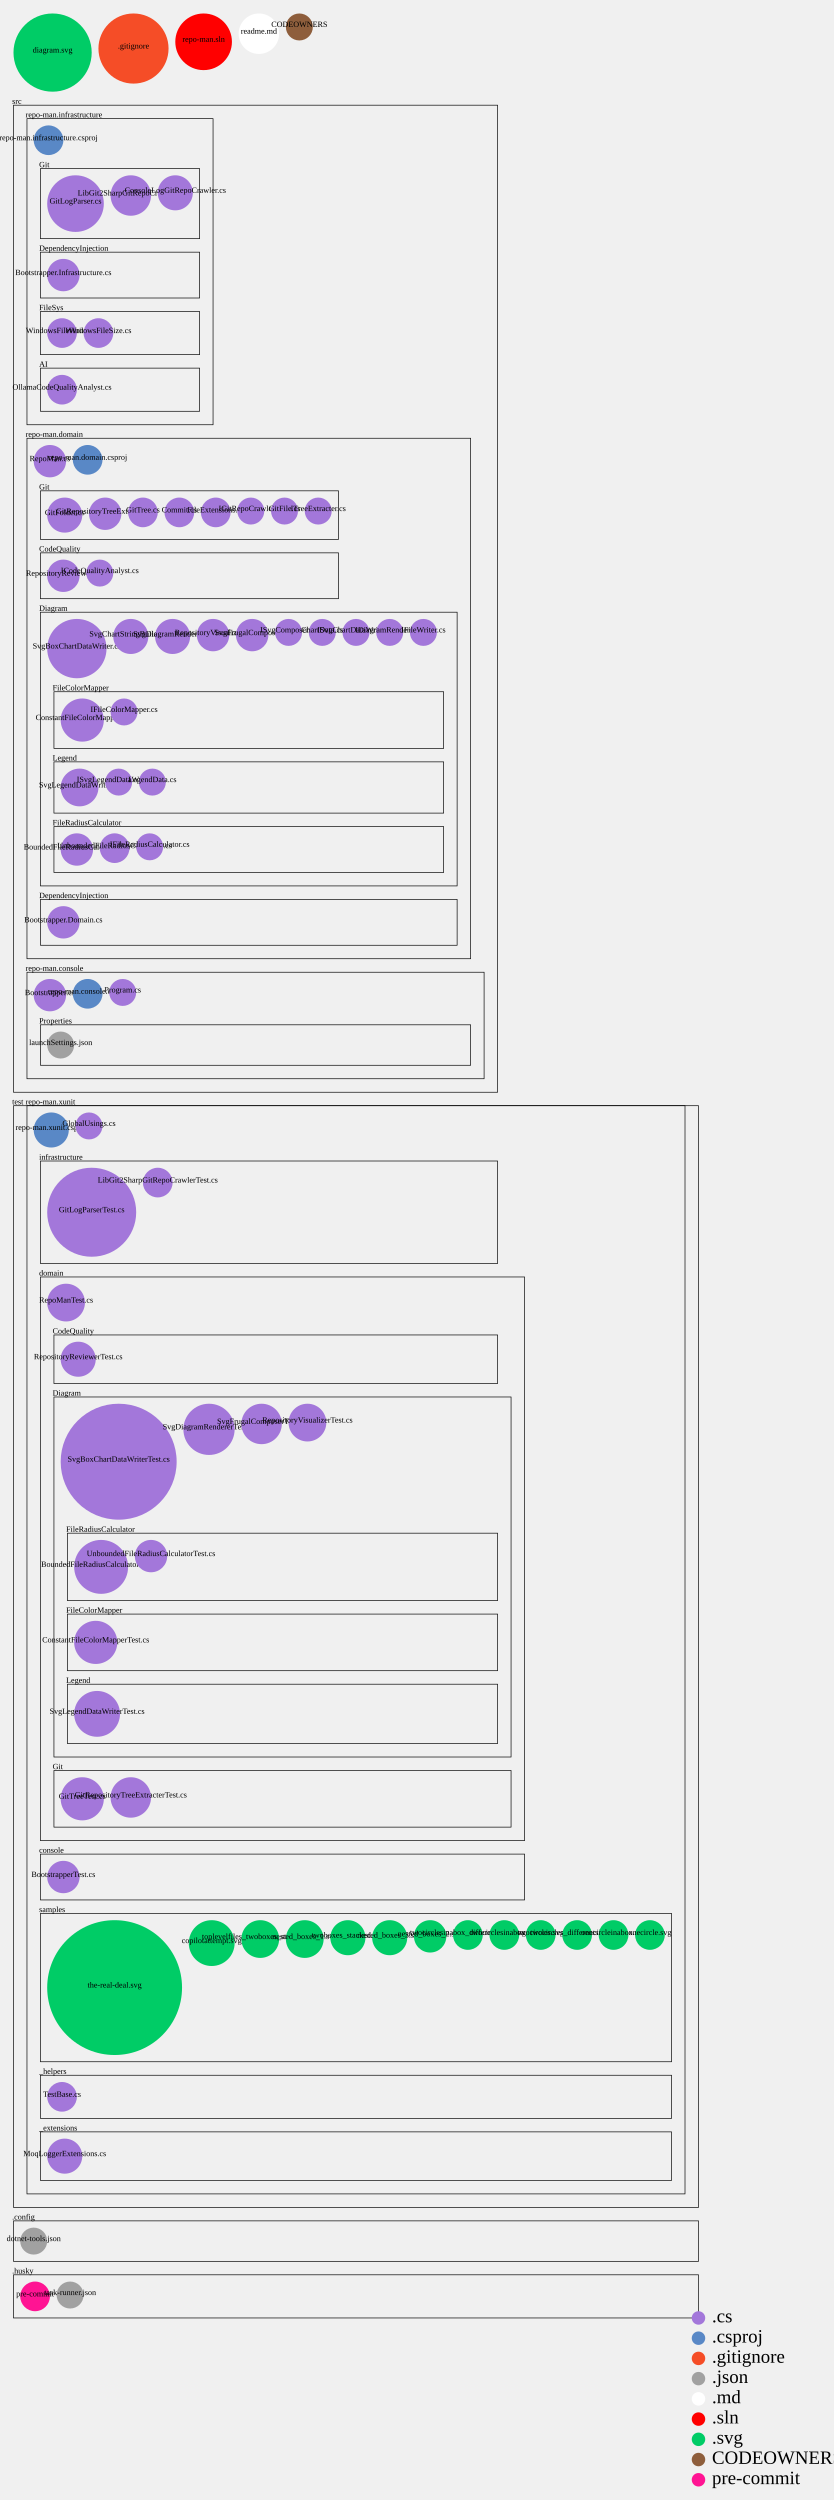
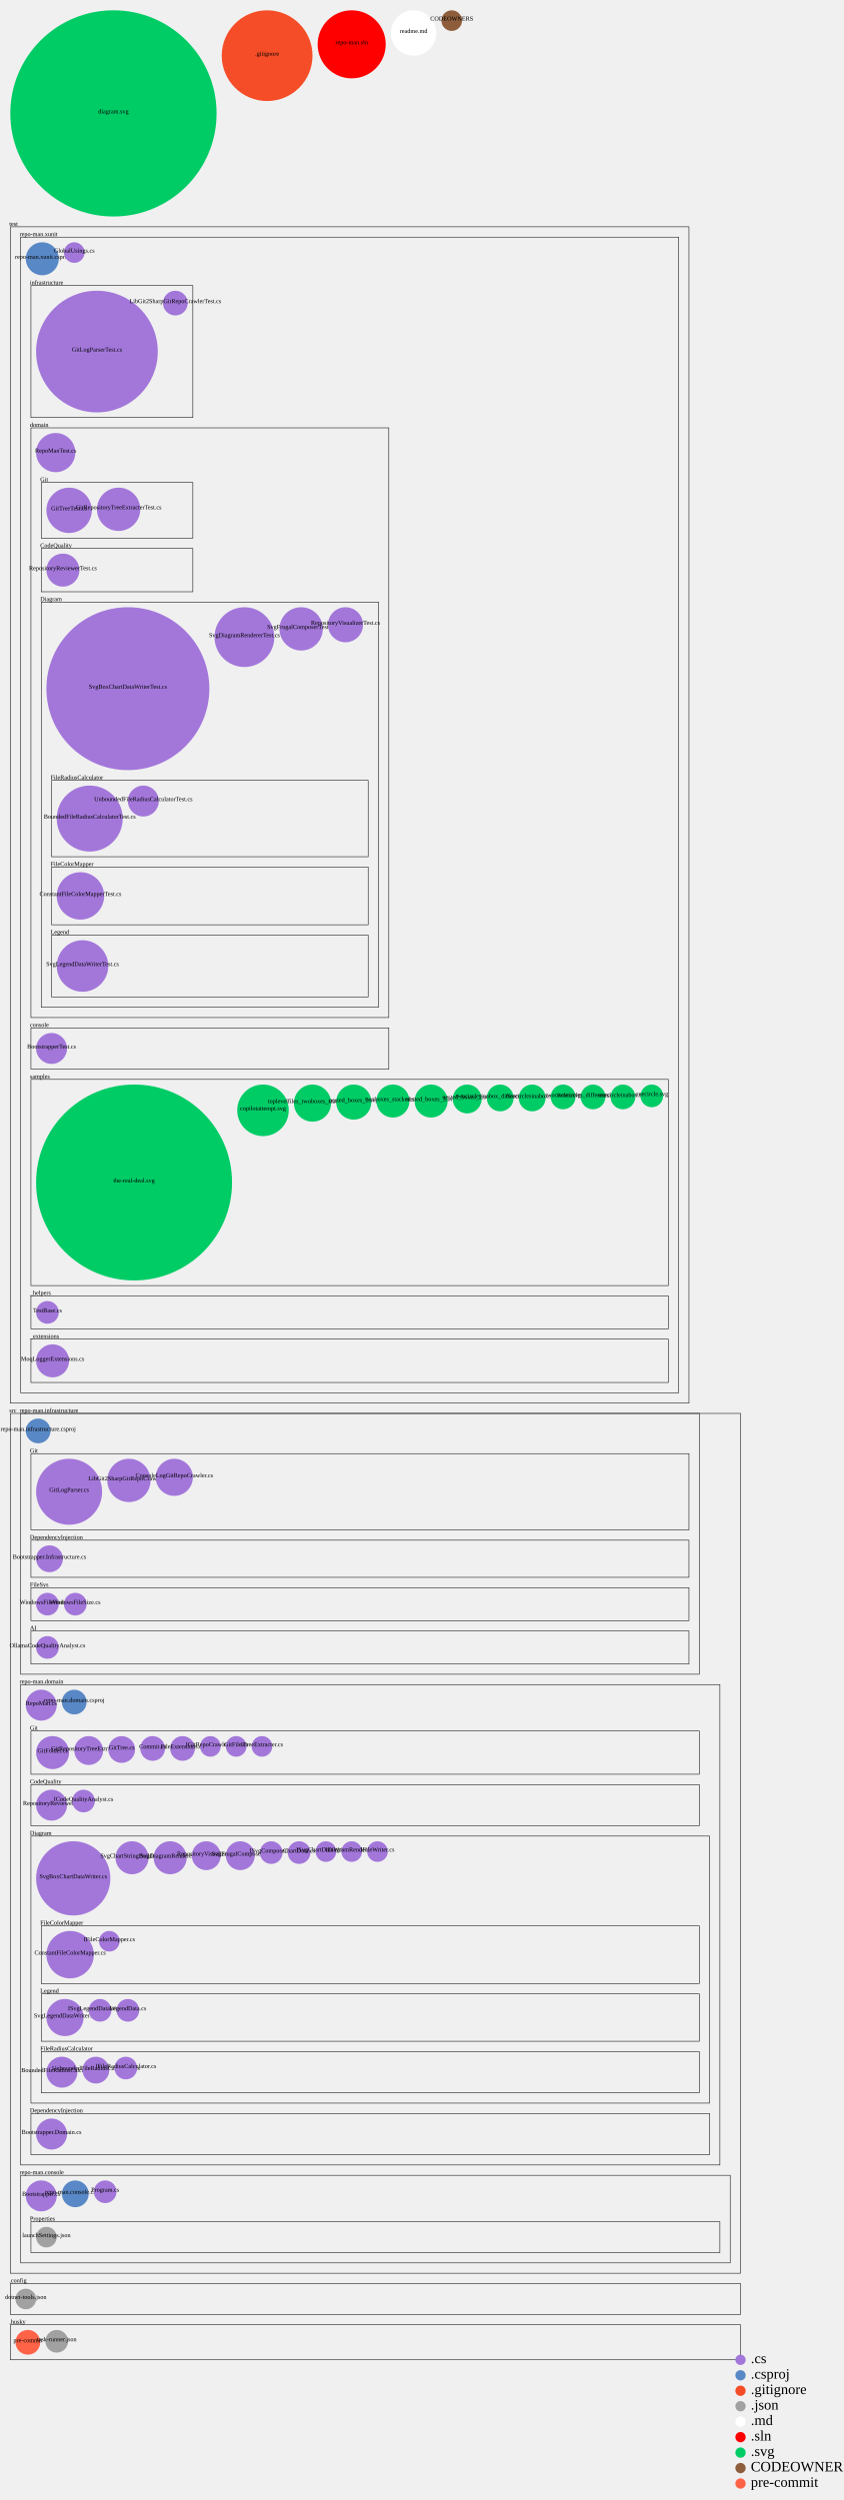
- <svg xmlns="http://www.w3.org/2000/svg" width="618" height="1854" style="background:blanchedalmond;">
-   <g style="fill:#00CC66" transform="translate(39,39)">
+ <svg xmlns="http://www.w3.org/2000/svg" width="818" height="2424" style="background:blanchedalmond;">
+   <g style="fill:#00CC66" transform="translate(110,110)">
+     <circle r="100" />
+     <text style="fill:black" font-size="6" alignment-baseline="middle" text-anchor="middle">diagram.svg</text>
+   </g>
+   <g style="fill:#F54D27" transform="translate(259,54)">
+     <circle r="44" />
+     <text style="fill:black" font-size="6" alignment-baseline="middle" text-anchor="middle">.gitignore</text>
+   </g>
+   <g style="fill:#FF0000" transform="translate(341,43)">
+     <circle r="33" />
+     <text style="fill:black" font-size="6" alignment-baseline="middle" text-anchor="middle">repo-man.sln</text>
+   </g>
+   <g style="fill:#FFFFFF" transform="translate(401,32)">
+     <circle r="22" />
+     <text style="fill:black" font-size="6" alignment-baseline="middle" text-anchor="middle">readme.md</text>
+   </g>
+   <g style="fill:#8E5E3C" transform="translate(438,20)">
+     <circle r="10" />
+     <text style="fill:black" font-size="6" alignment-baseline="middle" text-anchor="middle">CODEOWNERS</text>
+   </g>
+   <g style="fill:#5988C6" transform="translate(41,251)">
+     <circle r="16" />
+     <text style="fill:black" font-size="6" alignment-baseline="middle" text-anchor="middle">repo-man.xunit.csproj</text>
+   </g>
+   <g style="fill:#A377DA" transform="translate(72,245)">
+     <circle r="10" />
+     <text style="fill:black" font-size="6" alignment-baseline="middle" text-anchor="middle">GlobalUsings.cs</text>
+   </g>
+   <g style="fill:#A377DA" transform="translate(94,341)">
+     <circle r="59" />
+     <text style="fill:black" font-size="6" alignment-baseline="middle" text-anchor="middle">GitLogParserTest.cs</text>
+   </g>
+   <g style="fill:#A377DA" transform="translate(170,294)">
+     <circle r="12" />
+     <text style="fill:black" font-size="6" alignment-baseline="middle" text-anchor="middle">LibGit2SharpGitRepoCrawlerTest.cs</text>
+   </g>
+   <g transform="translate(30,277)">
+     <rect fill="none" stroke-width="0.5" stroke="black" width="157" height="128" />
+     <text style="fill:black" font-size="6" transform="translate(-1,-1)">infrastructure</text>
+   </g>
+   <g style="fill:#A377DA" transform="translate(54,439)">
+     <circle r="19" />
+     <text style="fill:black" font-size="6" alignment-baseline="middle" text-anchor="middle">RepoManTest.cs</text>
+   </g>
+   <g style="fill:#A377DA" transform="translate(67,495)">
+     <circle r="22" />
+     <text style="fill:black" font-size="6" alignment-baseline="middle" text-anchor="middle">GitTreeTest.cs</text>
+   </g>
+   <g style="fill:#A377DA" transform="translate(115,494)">
+     <circle r="21" />
+     <text style="fill:black" font-size="6" alignment-baseline="middle" text-anchor="middle">GitRepositoryTreeExtracterTest.cs</text>
+   </g>
+   <g transform="translate(40,468)">
+     <rect fill="none" stroke-width="0.5" stroke="black" width="147" height="54" />
+     <text style="fill:black" font-size="6" transform="translate(-1,-1)">Git</text>
+   </g>
+   <g style="fill:#A377DA" transform="translate(61,553)">
+     <circle r="16" />
+     <text style="fill:black" font-size="6" alignment-baseline="middle" text-anchor="middle">RepositoryReviewerTest.cs</text>
+   </g>
+   <g transform="translate(40,532)">
+     <rect fill="none" stroke-width="0.5" stroke="black" width="147" height="42" />
+     <text style="fill:black" font-size="6" transform="translate(-1,-1)">CodeQuality</text>
+   </g>
+   <g style="fill:#A377DA" transform="translate(124,668)">
+     <circle r="79" />
+     <text style="fill:black" font-size="6" alignment-baseline="middle" text-anchor="middle">SvgBoxChartDataWriterTest.cs</text>
+   </g>
+   <g style="fill:#A377DA" transform="translate(237,618)">
    <circle r="29" />
-     <text style="fill:black" font-size="6" alignment-baseline="middle" text-anchor="middle">diagram.svg</text>
-   </g>
-   <g style="fill:#F54D27" transform="translate(99,36)">
-     <circle r="26" />
-     <text style="fill:black" font-size="6" alignment-baseline="middle" text-anchor="middle">.gitignore</text>
-   </g>
-   <g style="fill:#FF0000" transform="translate(151,31)">
+     <text style="fill:black" font-size="6" alignment-baseline="middle" text-anchor="middle">SvgDiagramRendererTest.cs</text>
+   </g>
+   <g style="fill:#A377DA" transform="translate(292,610)">
    <circle r="21" />
-     <text style="fill:black" font-size="6" alignment-baseline="middle" text-anchor="middle">repo-man.sln</text>
-   </g>
-   <g style="fill:#FFFFFF" transform="translate(192,25)">
-     <circle r="15" />
-     <text style="fill:black" font-size="6" alignment-baseline="middle" text-anchor="middle">readme.md</text>
-   </g>
-   <g style="fill:#8E5E3C" transform="translate(222,20)">
-     <circle r="10" />
-     <text style="fill:black" font-size="6" alignment-baseline="middle" text-anchor="middle">CODEOWNERS</text>
-   </g>
-   <g style="fill:#5988C6" transform="translate(36,104)">
-     <circle r="11" />
+     <text style="fill:black" font-size="6" alignment-baseline="middle" text-anchor="middle">SvgFrugalComposerTest.cs</text>
+   </g>
+   <g style="fill:#A377DA" transform="translate(335,606)">
+     <circle r="17" />
+     <text style="fill:black" font-size="6" alignment-baseline="middle" text-anchor="middle">RepositoryVisualizerTest.cs</text>
+   </g>
+   <g style="fill:#A377DA" transform="translate(87,794)">
+     <circle r="32" />
+     <text style="fill:black" font-size="6" alignment-baseline="middle" text-anchor="middle">BoundedFileRadiusCalculatorTest.cs</text>
+   </g>
+   <g style="fill:#A377DA" transform="translate(139,777)">
+     <circle r="15" />
+     <text style="fill:black" font-size="6" alignment-baseline="middle" text-anchor="middle">UnboundedFileRadiusCalculatorTest.cs</text>
+   </g>
+   <g transform="translate(50,757)">
+     <rect fill="none" stroke-width="0.5" stroke="black" width="307" height="74" />
+     <text style="fill:black" font-size="6" transform="translate(-1,-1)">FileRadiusCalculator</text>
+   </g>
+   <g style="fill:#A377DA" transform="translate(78,869)">
+     <circle r="23" />
+     <text style="fill:black" font-size="6" alignment-baseline="middle" text-anchor="middle">ConstantFileColorMapperTest.cs</text>
+   </g>
+   <g transform="translate(50,841)">
+     <rect fill="none" stroke-width="0.5" stroke="black" width="307" height="56" />
+     <text style="fill:black" font-size="6" transform="translate(-1,-1)">FileColorMapper</text>
+   </g>
+   <g style="fill:#A377DA" transform="translate(80,937)">
+     <circle r="25" />
+     <text style="fill:black" font-size="6" alignment-baseline="middle" text-anchor="middle">SvgLegendDataWriterTest.cs</text>
+   </g>
+   <g transform="translate(50,907)">
+     <rect fill="none" stroke-width="0.5" stroke="black" width="307" height="60" />
+     <text style="fill:black" font-size="6" transform="translate(-1,-1)">Legend</text>
+   </g>
+   <g transform="translate(40,584)">
+     <rect fill="none" stroke-width="0.5" stroke="black" width="327" height="393" />
+     <text style="fill:black" font-size="6" transform="translate(-1,-1)">Diagram</text>
+   </g>
+   <g transform="translate(30,415)">
+     <rect fill="none" stroke-width="0.5" stroke="black" width="347" height="572" />
+     <text style="fill:black" font-size="6" transform="translate(-1,-1)">domain</text>
+   </g>
+   <g style="fill:#A377DA" transform="translate(50,1017)">
+     <circle r="15" />
+     <text style="fill:black" font-size="6" alignment-baseline="middle" text-anchor="middle">BootstrapperTest.cs</text>
+   </g>
+   <g transform="translate(30,997)">
+     <rect fill="none" stroke-width="0.5" stroke="black" width="347" height="40" />
+     <text style="fill:black" font-size="6" transform="translate(-1,-1)">console</text>
+   </g>
+   <g style="fill:#00CC66" transform="translate(130,1147)">
+     <circle r="95" />
+     <text style="fill:black" font-size="6" alignment-baseline="middle" text-anchor="middle">the-real-deal.svg</text>
+   </g>
+   <g style="fill:#00CC66" transform="translate(255,1077)">
+     <circle r="25" />
+     <text style="fill:black" font-size="6" alignment-baseline="middle" text-anchor="middle">copilotattempt.svg</text>
+   </g>
+   <g style="fill:#00CC66" transform="translate(303,1070)">
+     <circle r="18" />
+     <text style="fill:black" font-size="6" alignment-baseline="middle" text-anchor="middle">toplevelfiles_twoboxes_stacked.svg</text>
+   </g>
+   <g style="fill:#00CC66" transform="translate(343,1069)">
+     <circle r="17" />
+     <text style="fill:black" font-size="6" alignment-baseline="middle" text-anchor="middle">nested_boxes_1.svg</text>
+   </g>
+   <g style="fill:#00CC66" transform="translate(381,1068)">
+     <circle r="16" />
+     <text style="fill:black" font-size="6" alignment-baseline="middle" text-anchor="middle">twoboxes_stacked.svg</text>
+   </g>
+   <g style="fill:#00CC66" transform="translate(418,1068)">
+     <circle r="16" />
+     <text style="fill:black" font-size="6" alignment-baseline="middle" text-anchor="middle">nested_boxes_3.svg</text>
+   </g>
+   <g style="fill:#00CC66" transform="translate(453,1066)">
+     <circle r="14" />
+     <text style="fill:black" font-size="6" alignment-baseline="middle" text-anchor="middle">nested_boxes_2.svg</text>
+   </g>
+   <g style="fill:#00CC66" transform="translate(485,1065)">
+     <circle r="13" />
+     <text style="fill:black" font-size="6" alignment-baseline="middle" text-anchor="middle">twocirclesinabox_differentsizes.svg</text>
+   </g>
+   <g style="fill:#00CC66" transform="translate(516,1065)">
+     <circle r="13" />
+     <text style="fill:black" font-size="6" alignment-baseline="middle" text-anchor="middle">twocirclesinabox.svg</text>
+   </g>
+   <g style="fill:#00CC66" transform="translate(546,1064)">
+     <circle r="12" />
+     <text style="fill:black" font-size="6" alignment-baseline="middle" text-anchor="middle">twocircles.svg</text>
+   </g>
+   <g style="fill:#00CC66" transform="translate(575,1064)">
+     <circle r="12" />
+     <text style="fill:black" font-size="6" alignment-baseline="middle" text-anchor="middle">twocircles_differentsizes.svg</text>
+   </g>
+   <g style="fill:#00CC66" transform="translate(604,1064)">
+     <circle r="12" />
+     <text style="fill:black" font-size="6" alignment-baseline="middle" text-anchor="middle">onecircleinabox.svg</text>
+   </g>
+   <g style="fill:#00CC66" transform="translate(632,1063)">
+     <circle r="11" />
+     <text style="fill:black" font-size="6" alignment-baseline="middle" text-anchor="middle">onecircle.svg</text>
+   </g>
+   <g transform="translate(30,1047)">
+     <rect fill="none" stroke-width="0.5" stroke="black" width="618" height="200" />
+     <text style="fill:black" font-size="6" transform="translate(-1,-1)">samples</text>
+   </g>
+   <g style="fill:#A377DA" transform="translate(46,1273)">
+     <circle r="11" />
+     <text style="fill:black" font-size="6" alignment-baseline="middle" text-anchor="middle">TestBase.cs</text>
+   </g>
+   <g transform="translate(30,1257)">
+     <rect fill="none" stroke-width="0.5" stroke="black" width="618" height="32" />
+     <text style="fill:black" font-size="6" transform="translate(-1,-1)">_helpers</text>
+   </g>
+   <g style="fill:#A377DA" transform="translate(51,1320)">
+     <circle r="16" />
+     <text style="fill:black" font-size="6" alignment-baseline="middle" text-anchor="middle">MoqLoggerExtensions.cs</text>
+   </g>
+   <g transform="translate(30,1299)">
+     <rect fill="none" stroke-width="0.5" stroke="black" width="618" height="42" />
+     <text style="fill:black" font-size="6" transform="translate(-1,-1)">_extensions</text>
+   </g>
+   <g transform="translate(20,230)">
+     <rect fill="none" stroke-width="0.5" stroke="black" width="638" height="1121" />
+     <text style="fill:black" font-size="6" transform="translate(-1,-1)">repo-man.xunit</text>
+   </g>
+   <g transform="translate(10,220)">
+     <rect fill="none" stroke-width="0.5" stroke="black" width="658" height="1141" />
+     <text style="fill:black" font-size="6" transform="translate(-1,-1)">test</text>
+   </g>
+   <g style="fill:#5988C6" transform="translate(37,1388)">
+     <circle r="12" />
    <text style="fill:black" font-size="6" alignment-baseline="middle" text-anchor="middle">repo-man.infrastructure.csproj</text>
  </g>
-   <g style="fill:#A377DA" transform="translate(56,151)">
+   <g style="fill:#A377DA" transform="translate(67,1447)">
+     <circle r="32" />
+     <text style="fill:black" font-size="6" alignment-baseline="middle" text-anchor="middle">GitLogParser.cs</text>
+   </g>
+   <g style="fill:#A377DA" transform="translate(125,1436)">
    <circle r="21" />
-     <text style="fill:black" font-size="6" alignment-baseline="middle" text-anchor="middle">GitLogParser.cs</text>
-   </g>
-   <g style="fill:#A377DA" transform="translate(97,145)">
-     <circle r="15" />
    <text style="fill:black" font-size="6" alignment-baseline="middle" text-anchor="middle">LibGit2SharpGitRepoCrawler.cs</text>
  </g>
-   <g style="fill:#A377DA" transform="translate(130,143)">
+   <g style="fill:#A377DA" transform="translate(169,1433)">
+     <circle r="18" />
+     <text style="fill:black" font-size="6" alignment-baseline="middle" text-anchor="middle">ConsoleLogGitRepoCrawler.cs</text>
+   </g>
+   <g transform="translate(30,1410)">
+     <rect fill="none" stroke-width="0.5" stroke="black" width="638" height="74" />
+     <text style="fill:black" font-size="6" transform="translate(-1,-1)">Git</text>
+   </g>
+   <g style="fill:#A377DA" transform="translate(48,1512)">
    <circle r="13" />
-     <text style="fill:black" font-size="6" alignment-baseline="middle" text-anchor="middle">ConsoleLogGitRepoCrawler.cs</text>
-   </g>
-   <g transform="translate(30,125)">
-     <rect fill="none" stroke-width="0.5" stroke="black" width="118" height="52" />
+     <text style="fill:black" font-size="6" alignment-baseline="middle" text-anchor="middle">Bootstrapper.Infrastructure.cs</text>
+   </g>
+   <g transform="translate(30,1494)">
+     <rect fill="none" stroke-width="0.5" stroke="black" width="638" height="36" />
+     <text style="fill:black" font-size="6" transform="translate(-1,-1)">DependencyInjection</text>
+   </g>
+   <g style="fill:#A377DA" transform="translate(46,1556)">
+     <circle r="11" />
+     <text style="fill:black" font-size="6" alignment-baseline="middle" text-anchor="middle">WindowsFileWriter.cs</text>
+   </g>
+   <g style="fill:#A377DA" transform="translate(73,1556)">
+     <circle r="11" />
+     <text style="fill:black" font-size="6" alignment-baseline="middle" text-anchor="middle">WindowsFileSize.cs</text>
+   </g>
+   <g transform="translate(30,1540)">
+     <rect fill="none" stroke-width="0.5" stroke="black" width="638" height="32" />
+     <text style="fill:black" font-size="6" transform="translate(-1,-1)">FileSys</text>
+   </g>
+   <g style="fill:#A377DA" transform="translate(46,1598)">
+     <circle r="11" />
+     <text style="fill:black" font-size="6" alignment-baseline="middle" text-anchor="middle">OllamaCodeQualityAnalyst.cs</text>
+   </g>
+   <g transform="translate(30,1582)">
+     <rect fill="none" stroke-width="0.5" stroke="black" width="638" height="32" />
+     <text style="fill:black" font-size="6" transform="translate(-1,-1)">AI</text>
+   </g>
+   <g transform="translate(20,1371)">
+     <rect fill="none" stroke-width="0.5" stroke="black" width="658" height="253" />
+     <text style="fill:black" font-size="6" transform="translate(-1,-1)">repo-man.infrastructure</text>
+   </g>
+   <g style="fill:#A377DA" transform="translate(40,1654)">
+     <circle r="15" />
+     <text style="fill:black" font-size="6" alignment-baseline="middle" text-anchor="middle">RepoMan.cs</text>
+   </g>
+   <g style="fill:#5988C6" transform="translate(72,1651)">
+     <circle r="12" />
+     <text style="fill:black" font-size="6" alignment-baseline="middle" text-anchor="middle">repo-man.domain.csproj</text>
+   </g>
+   <g style="fill:#A377DA" transform="translate(51,1700)">
+     <circle r="16" />
+     <text style="fill:black" font-size="6" alignment-baseline="middle" text-anchor="middle">GitFolder.cs</text>
+   </g>
+   <g style="fill:#A377DA" transform="translate(86,1698)">
+     <circle r="14" />
+     <text style="fill:black" font-size="6" alignment-baseline="middle" text-anchor="middle">GitRepositoryTreeExtracter.cs</text>
+   </g>
+   <g style="fill:#A377DA" transform="translate(118,1697)">
+     <circle r="13" />
+     <text style="fill:black" font-size="6" alignment-baseline="middle" text-anchor="middle">GitTree.cs</text>
+   </g>
+   <g style="fill:#A377DA" transform="translate(148,1696)">
+     <circle r="12" />
+     <text style="fill:black" font-size="6" alignment-baseline="middle" text-anchor="middle">Commit.cs</text>
+   </g>
+   <g style="fill:#A377DA" transform="translate(177,1696)">
+     <circle r="12" />
+     <text style="fill:black" font-size="6" alignment-baseline="middle" text-anchor="middle">FileExtensions.cs</text>
+   </g>
+   <g style="fill:#A377DA" transform="translate(204,1694)">
+     <circle r="10" />
+     <text style="fill:black" font-size="6" alignment-baseline="middle" text-anchor="middle">IGitRepoCrawler.cs</text>
+   </g>
+   <g style="fill:#A377DA" transform="translate(229,1694)">
+     <circle r="10" />
+     <text style="fill:black" font-size="6" alignment-baseline="middle" text-anchor="middle">GitFile.cs</text>
+   </g>
+   <g style="fill:#A377DA" transform="translate(254,1694)">
+     <circle r="10" />
+     <text style="fill:black" font-size="6" alignment-baseline="middle" text-anchor="middle">ITreeExtracter.cs</text>
+   </g>
+   <g transform="translate(30,1679)">
+     <rect fill="none" stroke-width="0.5" stroke="black" width="648" height="42" />
    <text style="fill:black" font-size="6" transform="translate(-1,-1)">Git</text>
  </g>
-   <g style="fill:#A377DA" transform="translate(47,204)">
-     <circle r="12" />
-     <text style="fill:black" font-size="6" alignment-baseline="middle" text-anchor="middle">Bootstrapper.Infrastructure.cs</text>
-   </g>
-   <g transform="translate(30,187)">
-     <rect fill="none" stroke-width="0.5" stroke="black" width="118" height="34" />
+   <g style="fill:#A377DA" transform="translate(50,1751)">
+     <circle r="15" />
+     <text style="fill:black" font-size="6" alignment-baseline="middle" text-anchor="middle">RepositoryReviewer.cs</text>
+   </g>
+   <g style="fill:#A377DA" transform="translate(81,1747)">
+     <circle r="11" />
+     <text style="fill:black" font-size="6" alignment-baseline="middle" text-anchor="middle">ICodeQualityAnalyst.cs</text>
+   </g>
+   <g transform="translate(30,1731)">
+     <rect fill="none" stroke-width="0.5" stroke="black" width="648" height="40" />
+     <text style="fill:black" font-size="6" transform="translate(-1,-1)">CodeQuality</text>
+   </g>
+   <g style="fill:#A377DA" transform="translate(71,1822)">
+     <circle r="36" />
+     <text style="fill:black" font-size="6" alignment-baseline="middle" text-anchor="middle">SvgBoxChartDataWriter.cs</text>
+   </g>
+   <g style="fill:#A377DA" transform="translate(128,1802)">
+     <circle r="16" />
+     <text style="fill:black" font-size="6" alignment-baseline="middle" text-anchor="middle">SvgChartStringBuilder.cs</text>
+   </g>
+   <g style="fill:#A377DA" transform="translate(165,1802)">
+     <circle r="16" />
+     <text style="fill:black" font-size="6" alignment-baseline="middle" text-anchor="middle">SvgDiagramRenderer.cs</text>
+   </g>
+   <g style="fill:#A377DA" transform="translate(200,1800)">
+     <circle r="14" />
+     <text style="fill:black" font-size="6" alignment-baseline="middle" text-anchor="middle">RepositoryVisualizer.cs</text>
+   </g>
+   <g style="fill:#A377DA" transform="translate(233,1800)">
+     <circle r="14" />
+     <text style="fill:black" font-size="6" alignment-baseline="middle" text-anchor="middle">SvgFrugalComposer.cs</text>
+   </g>
+   <g style="fill:#A377DA" transform="translate(263,1797)">
+     <circle r="11" />
+     <text style="fill:black" font-size="6" alignment-baseline="middle" text-anchor="middle">ISvgComposer.cs</text>
+   </g>
+   <g style="fill:#A377DA" transform="translate(290,1797)">
+     <circle r="11" />
+     <text style="fill:black" font-size="6" alignment-baseline="middle" text-anchor="middle">ChartData.cs</text>
+   </g>
+   <g style="fill:#A377DA" transform="translate(316,1796)">
+     <circle r="10" />
+     <text style="fill:black" font-size="6" alignment-baseline="middle" text-anchor="middle">ISvgChartDataWriter.cs</text>
+   </g>
+   <g style="fill:#A377DA" transform="translate(341,1796)">
+     <circle r="10" />
+     <text style="fill:black" font-size="6" alignment-baseline="middle" text-anchor="middle">IDiagramRenderer.cs</text>
+   </g>
+   <g style="fill:#A377DA" transform="translate(366,1796)">
+     <circle r="10" />
+     <text style="fill:black" font-size="6" alignment-baseline="middle" text-anchor="middle">IFileWriter.cs</text>
+   </g>
+   <g style="fill:#A377DA" transform="translate(68,1896)">
+     <circle r="23" />
+     <text style="fill:black" font-size="6" alignment-baseline="middle" text-anchor="middle">ConstantFileColorMapper.cs</text>
+   </g>
+   <g style="fill:#A377DA" transform="translate(106,1883)">
+     <circle r="10" />
+     <text style="fill:black" font-size="6" alignment-baseline="middle" text-anchor="middle">IFileColorMapper.cs</text>
+   </g>
+   <g transform="translate(40,1868)">
+     <rect fill="none" stroke-width="0.5" stroke="black" width="638" height="56" />
+     <text style="fill:black" font-size="6" transform="translate(-1,-1)">FileColorMapper</text>
+   </g>
+   <g style="fill:#A377DA" transform="translate(63,1957)">
+     <circle r="18" />
+     <text style="fill:black" font-size="6" alignment-baseline="middle" text-anchor="middle">SvgLegendDataWriter.cs</text>
+   </g>
+   <g style="fill:#A377DA" transform="translate(97,1950)">
+     <circle r="11" />
+     <text style="fill:black" font-size="6" alignment-baseline="middle" text-anchor="middle">ISvgLegendDataWriter.cs</text>
+   </g>
+   <g style="fill:#A377DA" transform="translate(124,1950)">
+     <circle r="11" />
+     <text style="fill:black" font-size="6" alignment-baseline="middle" text-anchor="middle">LegendData.cs</text>
+   </g>
+   <g transform="translate(40,1934)">
+     <rect fill="none" stroke-width="0.5" stroke="black" width="638" height="46" />
+     <text style="fill:black" font-size="6" transform="translate(-1,-1)">Legend</text>
+   </g>
+   <g style="fill:#A377DA" transform="translate(60,2010)">
+     <circle r="15" />
+     <text style="fill:black" font-size="6" alignment-baseline="middle" text-anchor="middle">BoundedFileRadiusCalculator.cs</text>
+   </g>
+   <g style="fill:#A377DA" transform="translate(93,2008)">
+     <circle r="13" />
+     <text style="fill:black" font-size="6" alignment-baseline="middle" text-anchor="middle">UnboundedFileRadiusCalculator.cs</text>
+   </g>
+   <g style="fill:#A377DA" transform="translate(122,2006)">
+     <circle r="11" />
+     <text style="fill:black" font-size="6" alignment-baseline="middle" text-anchor="middle">IFileRadiusCalculator.cs</text>
+   </g>
+   <g transform="translate(40,1990)">
+     <rect fill="none" stroke-width="0.5" stroke="black" width="638" height="40" />
+     <text style="fill:black" font-size="6" transform="translate(-1,-1)">FileRadiusCalculator</text>
+   </g>
+   <g transform="translate(30,1781)">
+     <rect fill="none" stroke-width="0.5" stroke="black" width="658" height="259" />
+     <text style="fill:black" font-size="6" transform="translate(-1,-1)">Diagram</text>
+   </g>
+   <g style="fill:#A377DA" transform="translate(50,2070)">
+     <circle r="15" />
+     <text style="fill:black" font-size="6" alignment-baseline="middle" text-anchor="middle">Bootstrapper.Domain.cs</text>
+   </g>
+   <g transform="translate(30,2050)">
+     <rect fill="none" stroke-width="0.5" stroke="black" width="658" height="40" />
    <text style="fill:black" font-size="6" transform="translate(-1,-1)">DependencyInjection</text>
  </g>
-   <g style="fill:#A377DA" transform="translate(46,247)">
-     <circle r="11" />
-     <text style="fill:black" font-size="6" alignment-baseline="middle" text-anchor="middle">WindowsFileWriter.cs</text>
-   </g>
-   <g style="fill:#A377DA" transform="translate(73,247)">
-     <circle r="11" />
-     <text style="fill:black" font-size="6" alignment-baseline="middle" text-anchor="middle">WindowsFileSize.cs</text>
-   </g>
-   <g transform="translate(30,231)">
-     <rect fill="none" stroke-width="0.5" stroke="black" width="118" height="32" />
-     <text style="fill:black" font-size="6" transform="translate(-1,-1)">FileSys</text>
-   </g>
-   <g style="fill:#A377DA" transform="translate(46,289)">
-     <circle r="11" />
-     <text style="fill:black" font-size="6" alignment-baseline="middle" text-anchor="middle">OllamaCodeQualityAnalyst.cs</text>
-   </g>
-   <g transform="translate(30,273)">
-     <rect fill="none" stroke-width="0.5" stroke="black" width="118" height="32" />
-     <text style="fill:black" font-size="6" transform="translate(-1,-1)">AI</text>
-   </g>
-   <g transform="translate(20,88)">
-     <rect fill="none" stroke-width="0.5" stroke="black" width="138" height="227" />
-     <text style="fill:black" font-size="6" transform="translate(-1,-1)">repo-man.infrastructure</text>
-   </g>
-   <g style="fill:#A377DA" transform="translate(37,342)">
-     <circle r="12" />
-     <text style="fill:black" font-size="6" alignment-baseline="middle" text-anchor="middle">RepoMan.cs</text>
-   </g>
-   <g style="fill:#5988C6" transform="translate(65,341)">
-     <circle r="11" />
-     <text style="fill:black" font-size="6" alignment-baseline="middle" text-anchor="middle">repo-man.domain.csproj</text>
-   </g>
-   <g style="fill:#A377DA" transform="translate(48,382)">
+   <g transform="translate(20,1634)">
+     <rect fill="none" stroke-width="0.5" stroke="black" width="678" height="466" />
+     <text style="fill:black" font-size="6" transform="translate(-1,-1)">repo-man.domain</text>
+   </g>
+   <g style="fill:#A377DA" transform="translate(40,2130)">
+     <circle r="15" />
+     <text style="fill:black" font-size="6" alignment-baseline="middle" text-anchor="middle">Bootstrapper.cs</text>
+   </g>
+   <g style="fill:#5988C6" transform="translate(73,2128)">
    <circle r="13" />
-     <text style="fill:black" font-size="6" alignment-baseline="middle" text-anchor="middle">GitFolder.cs</text>
-   </g>
-   <g style="fill:#A377DA" transform="translate(78,381)">
-     <circle r="12" />
-     <text style="fill:black" font-size="6" alignment-baseline="middle" text-anchor="middle">GitRepositoryTreeExtracter.cs</text>
-   </g>
-   <g style="fill:#A377DA" transform="translate(106,380)">
-     <circle r="11" />
-     <text style="fill:black" font-size="6" alignment-baseline="middle" text-anchor="middle">GitTree.cs</text>
-   </g>
-   <g style="fill:#A377DA" transform="translate(133,380)">
-     <circle r="11" />
-     <text style="fill:black" font-size="6" alignment-baseline="middle" text-anchor="middle">Commit.cs</text>
-   </g>
-   <g style="fill:#A377DA" transform="translate(160,380)">
-     <circle r="11" />
-     <text style="fill:black" font-size="6" alignment-baseline="middle" text-anchor="middle">FileExtensions.cs</text>
-   </g>
-   <g style="fill:#A377DA" transform="translate(186,379)">
-     <circle r="10" />
-     <text style="fill:black" font-size="6" alignment-baseline="middle" text-anchor="middle">IGitRepoCrawler.cs</text>
-   </g>
-   <g style="fill:#A377DA" transform="translate(211,379)">
-     <circle r="10" />
-     <text style="fill:black" font-size="6" alignment-baseline="middle" text-anchor="middle">GitFile.cs</text>
-   </g>
-   <g style="fill:#A377DA" transform="translate(236,379)">
-     <circle r="10" />
-     <text style="fill:black" font-size="6" alignment-baseline="middle" text-anchor="middle">ITreeExtracter.cs</text>
-   </g>
-   <g transform="translate(30,364)">
-     <rect fill="none" stroke-width="0.5" stroke="black" width="221" height="36" />
-     <text style="fill:black" font-size="6" transform="translate(-1,-1)">Git</text>
-   </g>
-   <g style="fill:#A377DA" transform="translate(47,427)">
-     <circle r="12" />
-     <text style="fill:black" font-size="6" alignment-baseline="middle" text-anchor="middle">RepositoryReviewer.cs</text>
-   </g>
-   <g style="fill:#A377DA" transform="translate(74,425)">
-     <circle r="10" />
-     <text style="fill:black" font-size="6" alignment-baseline="middle" text-anchor="middle">ICodeQualityAnalyst.cs</text>
-   </g>
-   <g transform="translate(30,410)">
-     <rect fill="none" stroke-width="0.5" stroke="black" width="221" height="34" />
-     <text style="fill:black" font-size="6" transform="translate(-1,-1)">CodeQuality</text>
-   </g>
-   <g style="fill:#A377DA" transform="translate(57,481)">
-     <circle r="22" />
-     <text style="fill:black" font-size="6" alignment-baseline="middle" text-anchor="middle">SvgBoxChartDataWriter.cs</text>
-   </g>
-   <g style="fill:#A377DA" transform="translate(97,472)">
-     <circle r="13" />
-     <text style="fill:black" font-size="6" alignment-baseline="middle" text-anchor="middle">SvgChartStringBuilder.cs</text>
-   </g>
-   <g style="fill:#A377DA" transform="translate(128,472)">
-     <circle r="13" />
-     <text style="fill:black" font-size="6" alignment-baseline="middle" text-anchor="middle">SvgDiagramRenderer.cs</text>
-   </g>
-   <g style="fill:#A377DA" transform="translate(158,471)">
-     <circle r="12" />
-     <text style="fill:black" font-size="6" alignment-baseline="middle" text-anchor="middle">RepositoryVisualizer.cs</text>
-   </g>
-   <g style="fill:#A377DA" transform="translate(187,471)">
-     <circle r="12" />
-     <text style="fill:black" font-size="6" alignment-baseline="middle" text-anchor="middle">SvgFrugalComposer.cs</text>
-   </g>
-   <g style="fill:#A377DA" transform="translate(214,469)">
-     <circle r="10" />
-     <text style="fill:black" font-size="6" alignment-baseline="middle" text-anchor="middle">ISvgComposer.cs</text>
-   </g>
-   <g style="fill:#A377DA" transform="translate(239,469)">
-     <circle r="10" />
-     <text style="fill:black" font-size="6" alignment-baseline="middle" text-anchor="middle">ChartData.cs</text>
-   </g>
-   <g style="fill:#A377DA" transform="translate(264,469)">
-     <circle r="10" />
-     <text style="fill:black" font-size="6" alignment-baseline="middle" text-anchor="middle">ISvgChartDataWriter.cs</text>
-   </g>
-   <g style="fill:#A377DA" transform="translate(289,469)">
-     <circle r="10" />
-     <text style="fill:black" font-size="6" alignment-baseline="middle" text-anchor="middle">IDiagramRenderer.cs</text>
-   </g>
-   <g style="fill:#A377DA" transform="translate(314,469)">
-     <circle r="10" />
-     <text style="fill:black" font-size="6" alignment-baseline="middle" text-anchor="middle">IFileWriter.cs</text>
-   </g>
-   <g style="fill:#A377DA" transform="translate(61,534)">
-     <circle r="16" />
-     <text style="fill:black" font-size="6" alignment-baseline="middle" text-anchor="middle">ConstantFileColorMapper.cs</text>
-   </g>
-   <g style="fill:#A377DA" transform="translate(92,528)">
-     <circle r="10" />
-     <text style="fill:black" font-size="6" alignment-baseline="middle" text-anchor="middle">IFileColorMapper.cs</text>
-   </g>
-   <g transform="translate(40,513)">
-     <rect fill="none" stroke-width="0.5" stroke="black" width="289" height="42" />
-     <text style="fill:black" font-size="6" transform="translate(-1,-1)">FileColorMapper</text>
-   </g>
-   <g style="fill:#A377DA" transform="translate(59,584)">
-     <circle r="14" />
-     <text style="fill:black" font-size="6" alignment-baseline="middle" text-anchor="middle">SvgLegendDataWriter.cs</text>
-   </g>
-   <g style="fill:#A377DA" transform="translate(88,580)">
-     <circle r="10" />
-     <text style="fill:black" font-size="6" alignment-baseline="middle" text-anchor="middle">ISvgLegendDataWriter.cs</text>
-   </g>
-   <g style="fill:#A377DA" transform="translate(113,580)">
-     <circle r="10" />
-     <text style="fill:black" font-size="6" alignment-baseline="middle" text-anchor="middle">LegendData.cs</text>
-   </g>
-   <g transform="translate(40,565)">
-     <rect fill="none" stroke-width="0.5" stroke="black" width="289" height="38" />
-     <text style="fill:black" font-size="6" transform="translate(-1,-1)">Legend</text>
-   </g>
-   <g style="fill:#A377DA" transform="translate(57,630)">
-     <circle r="12" />
-     <text style="fill:black" font-size="6" alignment-baseline="middle" text-anchor="middle">BoundedFileRadiusCalculator.cs</text>
-   </g>
-   <g style="fill:#A377DA" transform="translate(85,629)">
-     <circle r="11" />
-     <text style="fill:black" font-size="6" alignment-baseline="middle" text-anchor="middle">UnboundedFileRadiusCalculator.cs</text>
-   </g>
-   <g style="fill:#A377DA" transform="translate(111,628)">
-     <circle r="10" />
-     <text style="fill:black" font-size="6" alignment-baseline="middle" text-anchor="middle">IFileRadiusCalculator.cs</text>
-   </g>
-   <g transform="translate(40,613)">
-     <rect fill="none" stroke-width="0.5" stroke="black" width="289" height="34" />
-     <text style="fill:black" font-size="6" transform="translate(-1,-1)">FileRadiusCalculator</text>
-   </g>
-   <g transform="translate(30,454)">
-     <rect fill="none" stroke-width="0.5" stroke="black" width="309" height="203" />
-     <text style="fill:black" font-size="6" transform="translate(-1,-1)">Diagram</text>
-   </g>
-   <g style="fill:#A377DA" transform="translate(47,684)">
-     <circle r="12" />
-     <text style="fill:black" font-size="6" alignment-baseline="middle" text-anchor="middle">Bootstrapper.Domain.cs</text>
-   </g>
-   <g transform="translate(30,667)">
-     <rect fill="none" stroke-width="0.5" stroke="black" width="309" height="34" />
-     <text style="fill:black" font-size="6" transform="translate(-1,-1)">DependencyInjection</text>
-   </g>
-   <g transform="translate(20,325)">
-     <rect fill="none" stroke-width="0.5" stroke="black" width="329" height="386" />
-     <text style="fill:black" font-size="6" transform="translate(-1,-1)">repo-man.domain</text>
-   </g>
-   <g style="fill:#A377DA" transform="translate(37,738)">
-     <circle r="12" />
-     <text style="fill:black" font-size="6" alignment-baseline="middle" text-anchor="middle">Bootstrapper.cs</text>
-   </g>
-   <g style="fill:#5988C6" transform="translate(65,737)">
-     <circle r="11" />
    <text style="fill:black" font-size="6" alignment-baseline="middle" text-anchor="middle">repo-man.console.csproj</text>
  </g>
-   <g style="fill:#A377DA" transform="translate(91,736)">
-     <circle r="10" />
+   <g style="fill:#A377DA" transform="translate(102,2126)">
+     <circle r="11" />
    <text style="fill:black" font-size="6" alignment-baseline="middle" text-anchor="middle">Program.cs</text>
  </g>
-   <g style="fill:#A1A1A1" transform="translate(45,775)">
+   <g style="fill:#A1A1A1" transform="translate(45,2170)">
    <circle r="10" />
    <text style="fill:black" font-size="6" alignment-baseline="middle" text-anchor="middle">launchSettings.json</text>
  </g>
-   <g transform="translate(30,760)">
-     <rect fill="none" stroke-width="0.5" stroke="black" width="319" height="30" />
+   <g transform="translate(30,2155)">
+     <rect fill="none" stroke-width="0.5" stroke="black" width="668" height="30" />
    <text style="fill:black" font-size="6" transform="translate(-1,-1)">Properties</text>
  </g>
-   <g transform="translate(20,721)">
-     <rect fill="none" stroke-width="0.5" stroke="black" width="339" height="79" />
+   <g transform="translate(20,2110)">
+     <rect fill="none" stroke-width="0.5" stroke="black" width="688" height="85" />
    <text style="fill:black" font-size="6" transform="translate(-1,-1)">repo-man.console</text>
  </g>
-   <g transform="translate(10,78)">
-     <rect fill="none" stroke-width="0.5" stroke="black" width="359" height="732" />
+   <g transform="translate(10,1371)">
+     <rect fill="none" stroke-width="0.5" stroke="black" width="708" height="834" />
    <text style="fill:black" font-size="6" transform="translate(-1,-1)">src</text>
  </g>
-   <g style="fill:#5988C6" transform="translate(38,838)">
-     <circle r="13" />
-     <text style="fill:black" font-size="6" alignment-baseline="middle" text-anchor="middle">repo-man.xunit.csproj</text>
-   </g>
-   <g style="fill:#A377DA" transform="translate(66,835)">
-     <circle r="10" />
-     <text style="fill:black" font-size="6" alignment-baseline="middle" text-anchor="middle">GlobalUsings.cs</text>
-   </g>
-   <g style="fill:#A377DA" transform="translate(68,899)">
-     <circle r="33" />
-     <text style="fill:black" font-size="6" alignment-baseline="middle" text-anchor="middle">GitLogParserTest.cs</text>
-   </g>
-   <g style="fill:#A377DA" transform="translate(117,877)">
-     <circle r="11" />
-     <text style="fill:black" font-size="6" alignment-baseline="middle" text-anchor="middle">LibGit2SharpGitRepoCrawlerTest.cs</text>
-   </g>
-   <g transform="translate(30,861)">
-     <rect fill="none" stroke-width="0.5" stroke="black" width="339" height="76" />
-     <text style="fill:black" font-size="6" transform="translate(-1,-1)">infrastructure</text>
-   </g>
-   <g style="fill:#A377DA" transform="translate(49,966)">
-     <circle r="14" />
-     <text style="fill:black" font-size="6" alignment-baseline="middle" text-anchor="middle">RepoManTest.cs</text>
-   </g>
-   <g style="fill:#A377DA" transform="translate(58,1008)">
-     <circle r="13" />
-     <text style="fill:black" font-size="6" alignment-baseline="middle" text-anchor="middle">RepositoryReviewerTest.cs</text>
-   </g>
-   <g transform="translate(40,990)">
-     <rect fill="none" stroke-width="0.5" stroke="black" width="329" height="36" />
-     <text style="fill:black" font-size="6" transform="translate(-1,-1)">CodeQuality</text>
-   </g>
-   <g style="fill:#A377DA" transform="translate(88,1084)">
-     <circle r="43" />
-     <text style="fill:black" font-size="6" alignment-baseline="middle" text-anchor="middle">SvgBoxChartDataWriterTest.cs</text>
-   </g>
-   <g style="fill:#A377DA" transform="translate(155,1060)">
-     <circle r="19" />
-     <text style="fill:black" font-size="6" alignment-baseline="middle" text-anchor="middle">SvgDiagramRendererTest.cs</text>
-   </g>
-   <g style="fill:#A377DA" transform="translate(194,1056)">
-     <circle r="15" />
-     <text style="fill:black" font-size="6" alignment-baseline="middle" text-anchor="middle">SvgFrugalComposerTest.cs</text>
-   </g>
-   <g style="fill:#A377DA" transform="translate(228,1055)">
-     <circle r="14" />
-     <text style="fill:black" font-size="6" alignment-baseline="middle" text-anchor="middle">RepositoryVisualizerTest.cs</text>
-   </g>
-   <g style="fill:#A377DA" transform="translate(75,1162)">
-     <circle r="20" />
-     <text style="fill:black" font-size="6" alignment-baseline="middle" text-anchor="middle">BoundedFileRadiusCalculatorTest.cs</text>
-   </g>
-   <g style="fill:#A377DA" transform="translate(112,1154)">
-     <circle r="12" />
-     <text style="fill:black" font-size="6" alignment-baseline="middle" text-anchor="middle">UnboundedFileRadiusCalculatorTest.cs</text>
-   </g>
-   <g transform="translate(50,1137)">
-     <rect fill="none" stroke-width="0.5" stroke="black" width="319" height="50" />
-     <text style="fill:black" font-size="6" transform="translate(-1,-1)">FileRadiusCalculator</text>
-   </g>
-   <g style="fill:#A377DA" transform="translate(71,1218)">
-     <circle r="16" />
-     <text style="fill:black" font-size="6" alignment-baseline="middle" text-anchor="middle">ConstantFileColorMapperTest.cs</text>
-   </g>
-   <g transform="translate(50,1197)">
-     <rect fill="none" stroke-width="0.5" stroke="black" width="319" height="42" />
-     <text style="fill:black" font-size="6" transform="translate(-1,-1)">FileColorMapper</text>
-   </g>
-   <g style="fill:#A377DA" transform="translate(72,1271)">
-     <circle r="17" />
-     <text style="fill:black" font-size="6" alignment-baseline="middle" text-anchor="middle">SvgLegendDataWriterTest.cs</text>
-   </g>
-   <g transform="translate(50,1249)">
-     <rect fill="none" stroke-width="0.5" stroke="black" width="319" height="44" />
-     <text style="fill:black" font-size="6" transform="translate(-1,-1)">Legend</text>
-   </g>
-   <g transform="translate(40,1036)">
-     <rect fill="none" stroke-width="0.5" stroke="black" width="339" height="267" />
-     <text style="fill:black" font-size="6" transform="translate(-1,-1)">Diagram</text>
-   </g>
-   <g style="fill:#A377DA" transform="translate(61,1334)">
-     <circle r="16" />
-     <text style="fill:black" font-size="6" alignment-baseline="middle" text-anchor="middle">GitTreeTest.cs</text>
-   </g>
-   <g style="fill:#A377DA" transform="translate(97,1333)">
-     <circle r="15" />
-     <text style="fill:black" font-size="6" alignment-baseline="middle" text-anchor="middle">GitRepositoryTreeExtracterTest.cs</text>
-   </g>
-   <g transform="translate(40,1313)">
-     <rect fill="none" stroke-width="0.5" stroke="black" width="339" height="42" />
-     <text style="fill:black" font-size="6" transform="translate(-1,-1)">Git</text>
-   </g>
-   <g transform="translate(30,947)">
-     <rect fill="none" stroke-width="0.5" stroke="black" width="359" height="418" />
-     <text style="fill:black" font-size="6" transform="translate(-1,-1)">domain</text>
-   </g>
-   <g style="fill:#A377DA" transform="translate(47,1392)">
-     <circle r="12" />
-     <text style="fill:black" font-size="6" alignment-baseline="middle" text-anchor="middle">BootstrapperTest.cs</text>
-   </g>
-   <g transform="translate(30,1375)">
-     <rect fill="none" stroke-width="0.5" stroke="black" width="359" height="34" />
-     <text style="fill:black" font-size="6" transform="translate(-1,-1)">console</text>
-   </g>
-   <g style="fill:#00CC66" transform="translate(85,1474)">
-     <circle r="50" />
-     <text style="fill:black" font-size="6" alignment-baseline="middle" text-anchor="middle">the-real-deal.svg</text>
-   </g>
-   <g style="fill:#00CC66" transform="translate(157,1441)">
-     <circle r="17" />
-     <text style="fill:black" font-size="6" alignment-baseline="middle" text-anchor="middle">copilotattempt.svg</text>
-   </g>
-   <g style="fill:#00CC66" transform="translate(193,1438)">
-     <circle r="14" />
-     <text style="fill:black" font-size="6" alignment-baseline="middle" text-anchor="middle">toplevelfiles_twoboxes_stacked.svg</text>
-   </g>
-   <g style="fill:#00CC66" transform="translate(226,1438)">
-     <circle r="14" />
-     <text style="fill:black" font-size="6" alignment-baseline="middle" text-anchor="middle">nested_boxes_1.svg</text>
-   </g>
-   <g style="fill:#00CC66" transform="translate(258,1437)">
-     <circle r="13" />
-     <text style="fill:black" font-size="6" alignment-baseline="middle" text-anchor="middle">twoboxes_stacked.svg</text>
-   </g>
-   <g style="fill:#00CC66" transform="translate(289,1437)">
-     <circle r="13" />
-     <text style="fill:black" font-size="6" alignment-baseline="middle" text-anchor="middle">nested_boxes_3.svg</text>
-   </g>
-   <g style="fill:#00CC66" transform="translate(319,1436)">
-     <circle r="12" />
-     <text style="fill:black" font-size="6" alignment-baseline="middle" text-anchor="middle">nested_boxes_2.svg</text>
-   </g>
-   <g style="fill:#00CC66" transform="translate(347,1435)">
-     <circle r="11" />
-     <text style="fill:black" font-size="6" alignment-baseline="middle" text-anchor="middle">twocirclesinabox_differentsizes.svg</text>
-   </g>
-   <g style="fill:#00CC66" transform="translate(374,1435)">
-     <circle r="11" />
-     <text style="fill:black" font-size="6" alignment-baseline="middle" text-anchor="middle">twocirclesinabox.svg</text>
-   </g>
-   <g style="fill:#00CC66" transform="translate(401,1435)">
-     <circle r="11" />
-     <text style="fill:black" font-size="6" alignment-baseline="middle" text-anchor="middle">twocircles.svg</text>
-   </g>
-   <g style="fill:#00CC66" transform="translate(428,1435)">
-     <circle r="11" />
-     <text style="fill:black" font-size="6" alignment-baseline="middle" text-anchor="middle">twocircles_differentsizes.svg</text>
-   </g>
-   <g style="fill:#00CC66" transform="translate(455,1435)">
-     <circle r="11" />
-     <text style="fill:black" font-size="6" alignment-baseline="middle" text-anchor="middle">onecircleinabox.svg</text>
-   </g>
-   <g style="fill:#00CC66" transform="translate(482,1435)">
-     <circle r="11" />
-     <text style="fill:black" font-size="6" alignment-baseline="middle" text-anchor="middle">onecircle.svg</text>
-   </g>
-   <g transform="translate(30,1419)">
-     <rect fill="none" stroke-width="0.5" stroke="black" width="468" height="110" />
-     <text style="fill:black" font-size="6" transform="translate(-1,-1)">samples</text>
-   </g>
-   <g style="fill:#A377DA" transform="translate(46,1555)">
-     <circle r="11" />
-     <text style="fill:black" font-size="6" alignment-baseline="middle" text-anchor="middle">TestBase.cs</text>
-   </g>
-   <g transform="translate(30,1539)">
-     <rect fill="none" stroke-width="0.5" stroke="black" width="468" height="32" />
-     <text style="fill:black" font-size="6" transform="translate(-1,-1)">_helpers</text>
-   </g>
-   <g style="fill:#A377DA" transform="translate(48,1599)">
-     <circle r="13" />
-     <text style="fill:black" font-size="6" alignment-baseline="middle" text-anchor="middle">MoqLoggerExtensions.cs</text>
-   </g>
-   <g transform="translate(30,1581)">
-     <rect fill="none" stroke-width="0.5" stroke="black" width="468" height="36" />
-     <text style="fill:black" font-size="6" transform="translate(-1,-1)">_extensions</text>
-   </g>
-   <g transform="translate(20,820)">
-     <rect fill="none" stroke-width="0.5" stroke="black" width="488" height="807" />
-     <text style="fill:black" font-size="6" transform="translate(-1,-1)">repo-man.xunit</text>
-   </g>
-   <g transform="translate(10,820)">
-     <rect fill="none" stroke-width="0.5" stroke="black" width="508" height="817" />
-     <text style="fill:black" font-size="6" transform="translate(-1,-1)">test</text>
-   </g>
-   <g style="fill:#A1A1A1" transform="translate(25,1662)">
+   <g style="fill:#A1A1A1" transform="translate(25,2230)">
    <circle r="10" />
    <text style="fill:black" font-size="6" alignment-baseline="middle" text-anchor="middle">dotnet-tools.json</text>
  </g>
-   <g transform="translate(10,1647)">
-     <rect fill="none" stroke-width="0.5" stroke="black" width="508" height="30" />
+   <g transform="translate(10,2215)">
+     <rect fill="none" stroke-width="0.5" stroke="black" width="708" height="30" />
    <text style="fill:black" font-size="6" transform="translate(-1,-1)">.config</text>
  </g>
-   <g style="fill:#FF1493" transform="translate(26,1703)">
-     <circle r="11" />
+   <g style="fill:#FF6347" transform="translate(27,2272)">
+     <circle r="12" />
    <text style="fill:black" font-size="6" alignment-baseline="middle" text-anchor="middle">pre-commit</text>
  </g>
-   <g style="fill:#A1A1A1" transform="translate(52,1702)">
-     <circle r="10" />
+   <g style="fill:#A1A1A1" transform="translate(55,2271)">
+     <circle r="11" />
    <text style="fill:black" font-size="6" alignment-baseline="middle" text-anchor="middle">task-runner.json</text>
  </g>
-   <g transform="translate(10,1687)">
-     <rect fill="none" stroke-width="0.5" stroke="black" width="508" height="32" />
+   <g transform="translate(10,2255)">
+     <rect fill="none" stroke-width="0.5" stroke="black" width="708" height="34" />
    <text style="fill:black" font-size="6" transform="translate(-1,-1)">.husky</text>
  </g>
-   <g transform="translate(518, 1719)">
+   <g transform="translate(718, 2289)">
    <g transform="translate(0, 0)">
      <circle r="5" fill="#A377DA" />
      <text x="10" style="font-size:14px;font-weight:300" dominant-baseline="middle">.cs</text>
    </g>
    <g transform="translate(0, 15)">
      <circle r="5" fill="#5988C6" />
      <text x="10" style="font-size:14px;font-weight:300" dominant-baseline="middle">.csproj</text>
    </g>
    <g transform="translate(0, 30)">
      <circle r="5" fill="#F54D27" />
      <text x="10" style="font-size:14px;font-weight:300" dominant-baseline="middle">.gitignore</text>
    </g>
    <g transform="translate(0, 45)">
      <circle r="5" fill="#A1A1A1" />
      <text x="10" style="font-size:14px;font-weight:300" dominant-baseline="middle">.json</text>
    </g>
    <g transform="translate(0, 60)">
      <circle r="5" fill="#FFFFFF" />
      <text x="10" style="font-size:14px;font-weight:300" dominant-baseline="middle">.md</text>
    </g>
    <g transform="translate(0, 75)">
      <circle r="5" fill="#FF0000" />
      <text x="10" style="font-size:14px;font-weight:300" dominant-baseline="middle">.sln</text>
    </g>
    <g transform="translate(0, 90)">
      <circle r="5" fill="#00CC66" />
      <text x="10" style="font-size:14px;font-weight:300" dominant-baseline="middle">.svg</text>
    </g>
    <g transform="translate(0, 105)">
      <circle r="5" fill="#8E5E3C" />
      <text x="10" style="font-size:14px;font-weight:300" dominant-baseline="middle">CODEOWNERS</text>
    </g>
    <g transform="translate(0, 120)">
-       <circle r="5" fill="#FF1493" />
+       <circle r="5" fill="#FF6347" />
      <text x="10" style="font-size:14px;font-weight:300" dominant-baseline="middle">pre-commit</text>
    </g>
  </g>
</svg>
